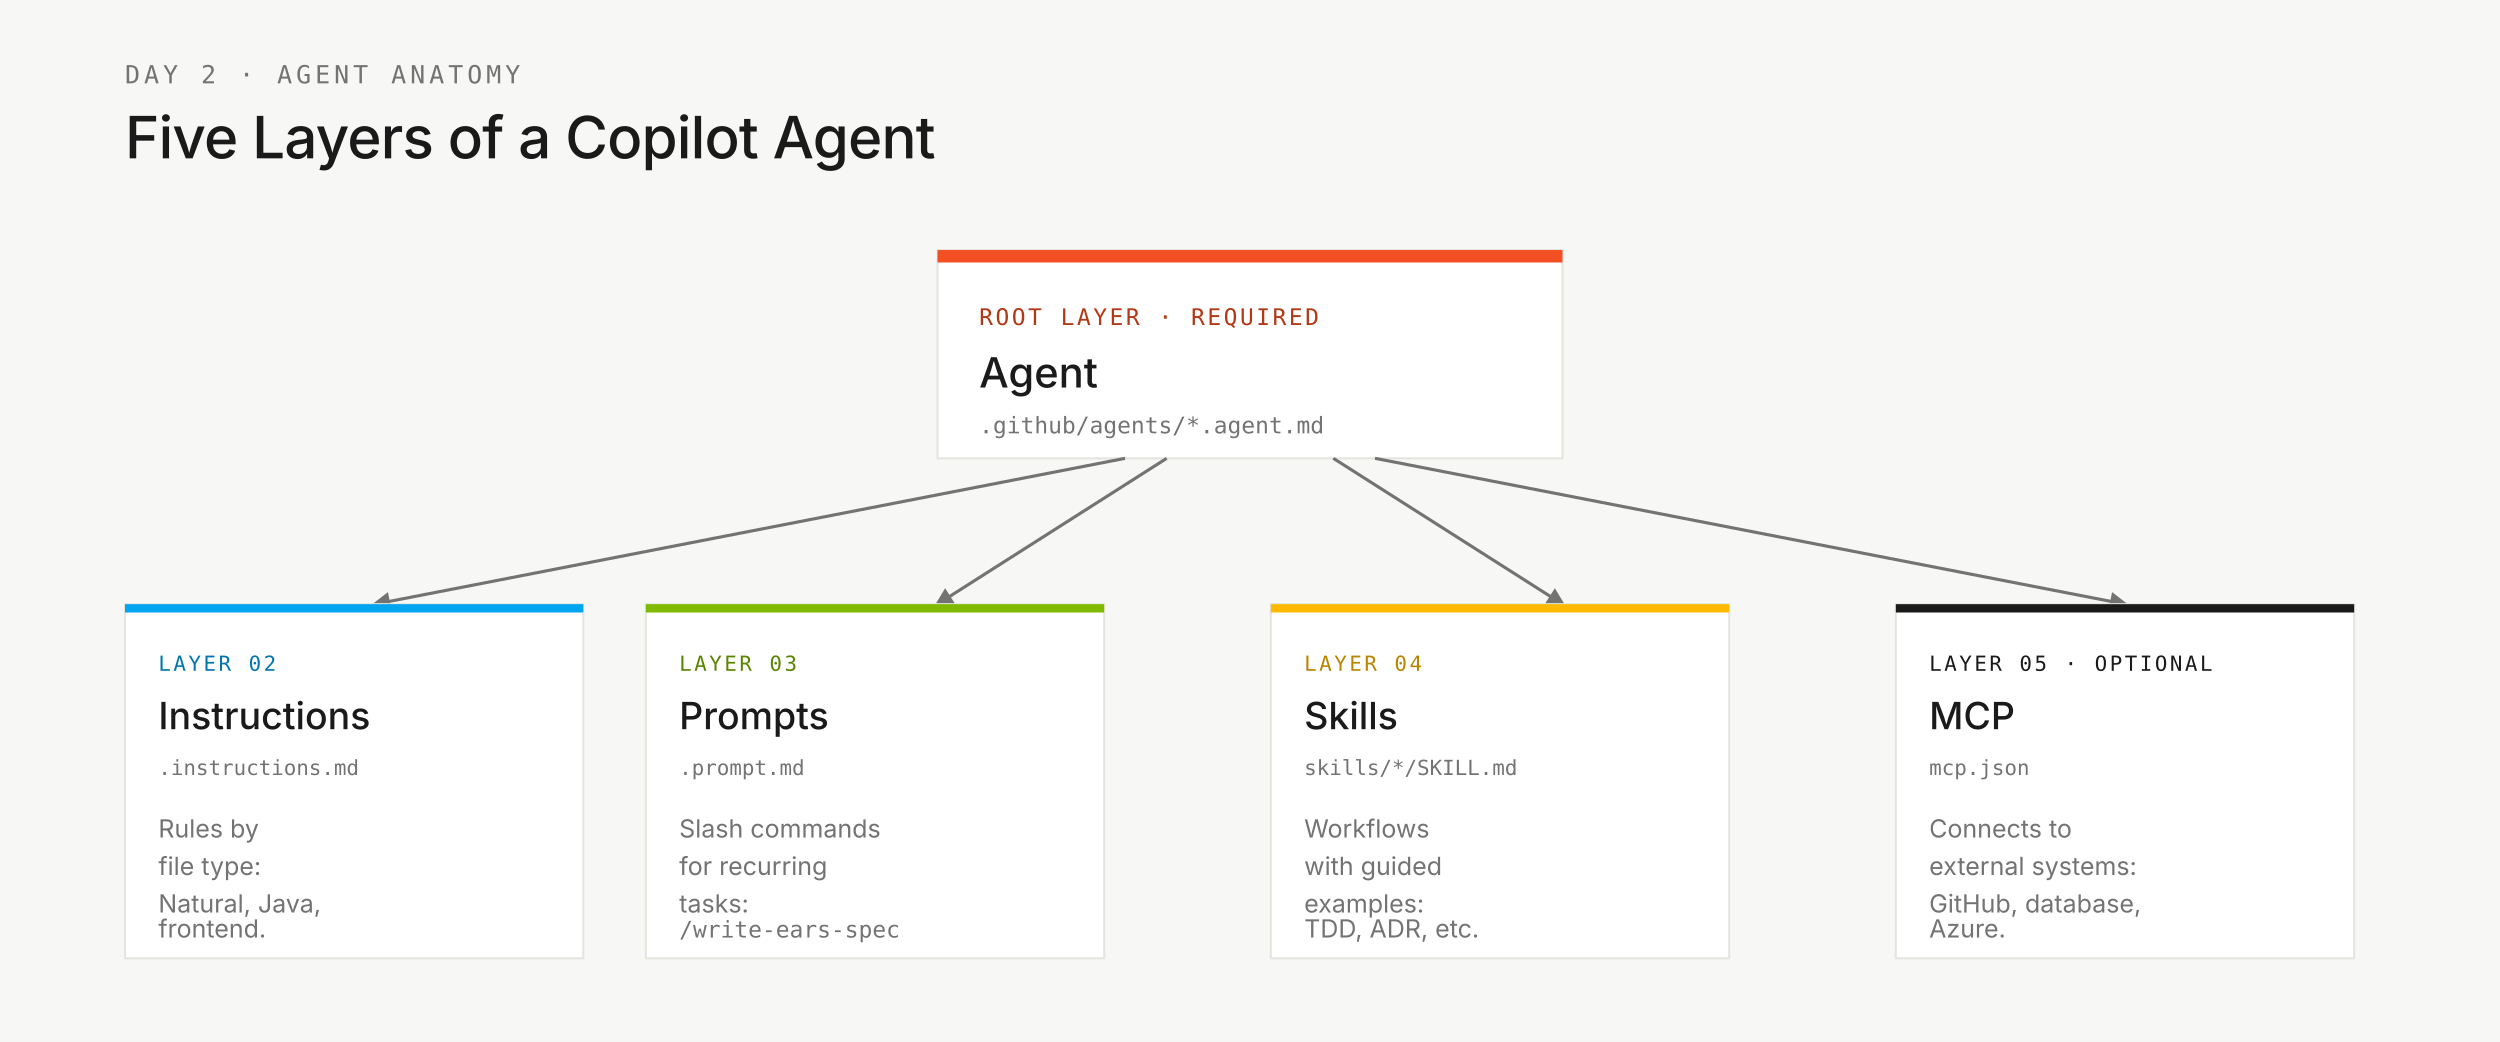
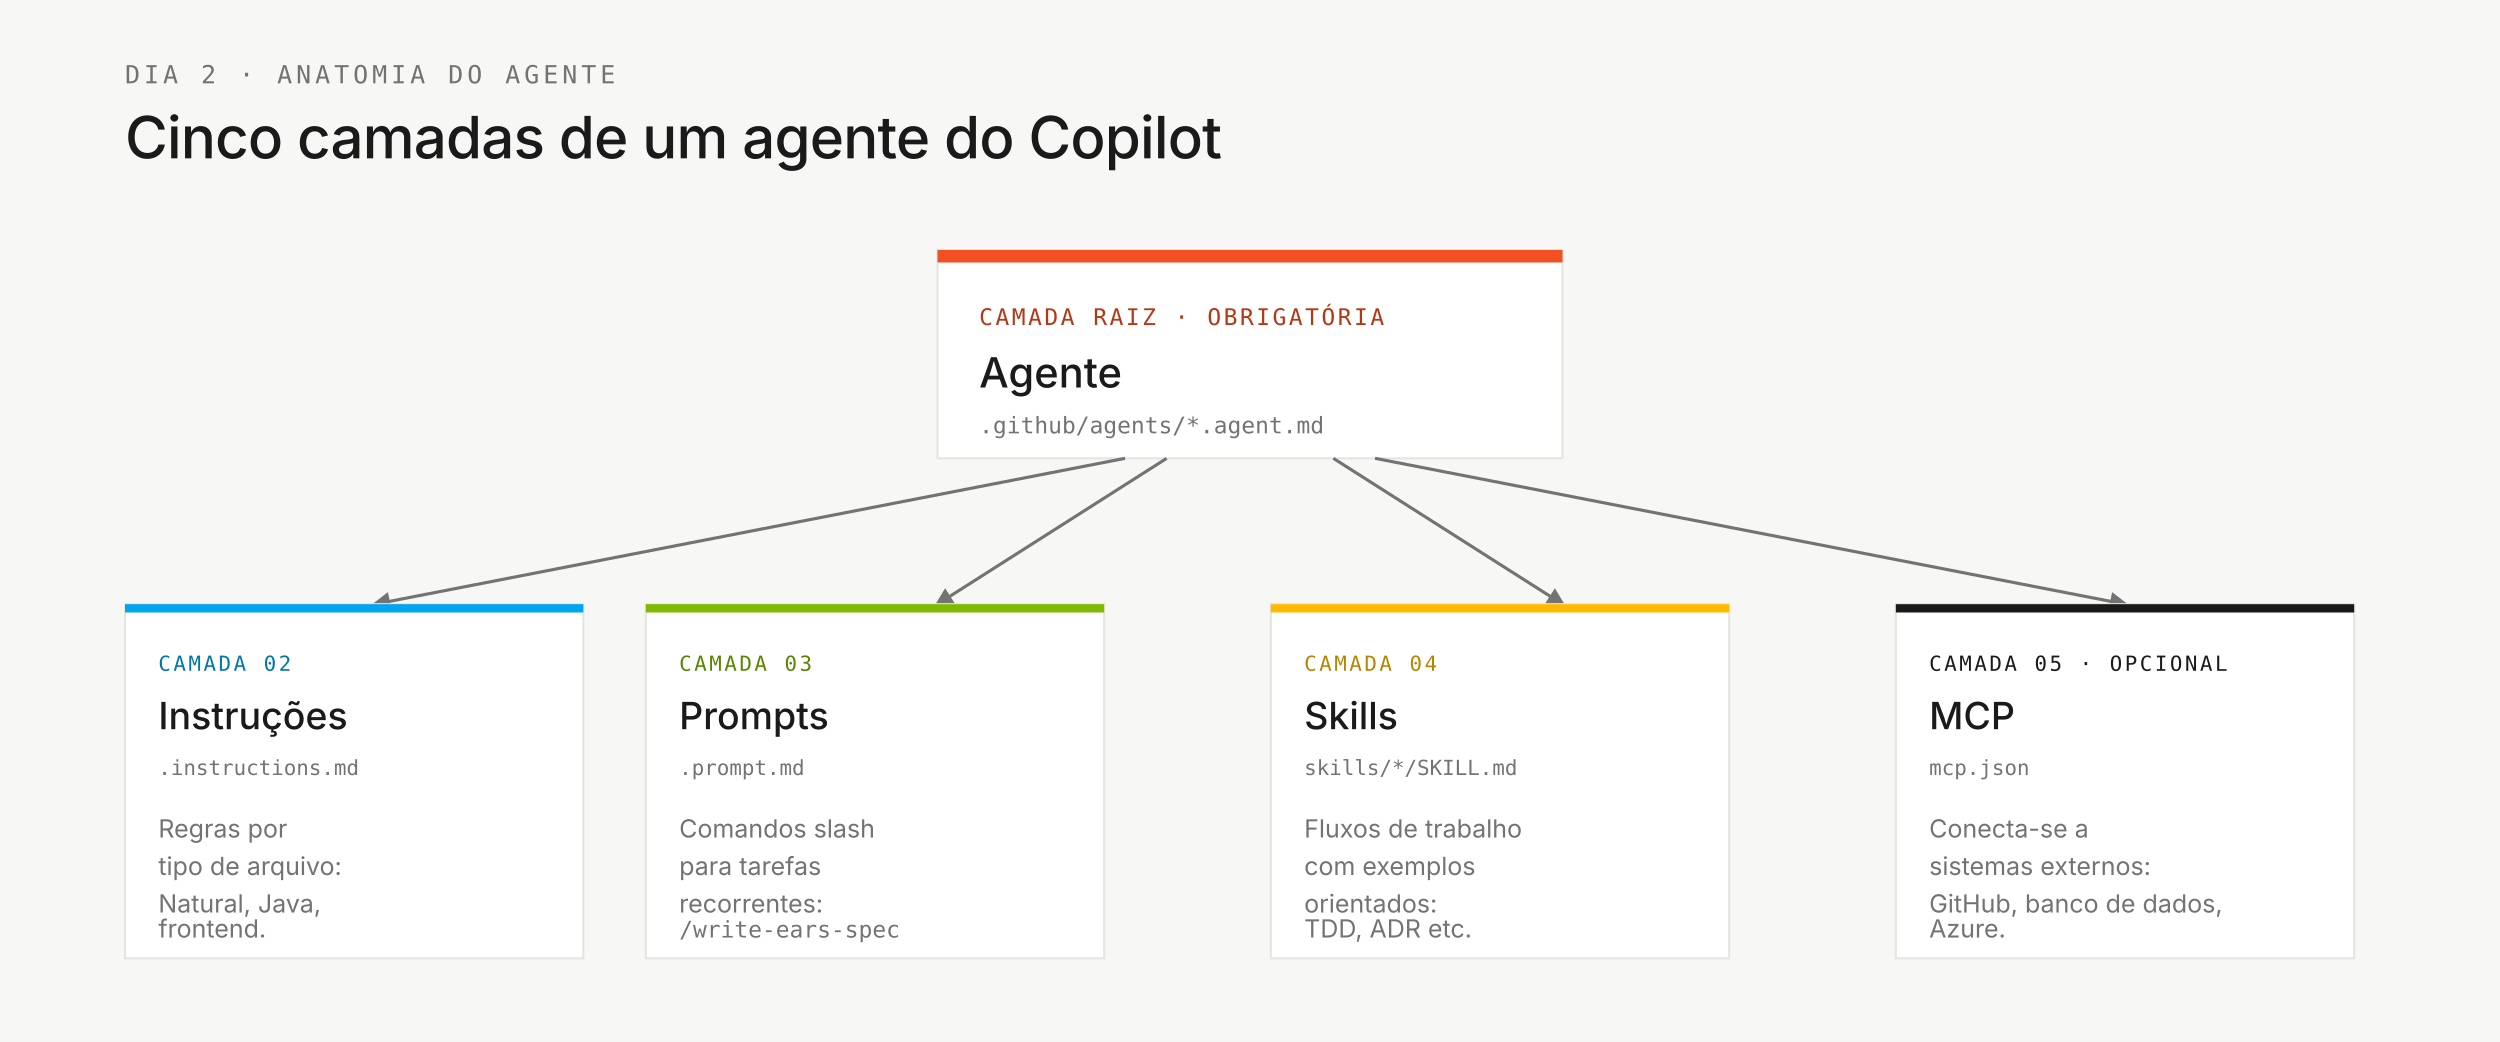
<svg xmlns="http://www.w3.org/2000/svg" viewBox="0 0 1200 500" font-family="Inter, system-ui, sans-serif">
  <rect width="1200" height="500" fill="#F7F7F5" />
-   <text x="60" y="40" fill="#737373" font-family="JetBrains Mono, monospace" font-size="12" font-weight="500" letter-spacing="1.9">DAY 2 · AGENT ANATOMY</text>
-   <text x="60" y="76" fill="#1A1A1A" font-size="28" font-weight="500" letter-spacing="-0.4">Five Layers of a Copilot Agent</text>
+   <text x="60" y="40" fill="#737373" font-family="JetBrains Mono, monospace" font-size="12" font-weight="500" letter-spacing="1.9">DIA 2 · ANATOMIA DO AGENTE</text>
+   <text x="60" y="76" fill="#1A1A1A" font-size="28" font-weight="500" letter-spacing="-0.4">Cinco camadas de um agente do Copilot</text>
  <g transform="translate(450, 120)">
    <rect width="300" height="100" fill="#FFFFFF" stroke="#E5E5E0" stroke-width="1" />
    <rect x="0" y="0" width="300" height="6" fill="#F25022" />
-     <text x="20" y="36" fill="#B33816" font-family="JetBrains Mono, monospace" font-size="11" font-weight="500" letter-spacing="1.2">ROOT LAYER · REQUIRED</text>
-     <text x="20" y="66" fill="#1A1A1A" font-size="20" font-weight="500">Agent</text>
+     <text x="20" y="36" fill="#B33816" font-family="JetBrains Mono, monospace" font-size="11" font-weight="500" letter-spacing="1.2">CAMADA RAIZ · OBRIGATÓRIA</text>
+     <text x="20" y="66" fill="#1A1A1A" font-size="20" font-weight="500">Agente</text>
    <text x="20" y="88" fill="#737373" font-family="JetBrains Mono, monospace" font-size="11">.github/agents/*.agent.md</text>
  </g>
  <g fill="none" stroke="#737373" stroke-width="1.5">
    <line x1="540" y1="220" x2="180" y2="290" marker-end="url(#arr)" />
    <line x1="560" y1="220" x2="450" y2="290" marker-end="url(#arr)" />
    <line x1="640" y1="220" x2="750" y2="290" marker-end="url(#arr)" />
    <line x1="660" y1="220" x2="1020" y2="290" marker-end="url(#arr)" />
  </g>
  <g transform="translate(60, 290)">
    <rect width="220" height="170" fill="#FFFFFF" stroke="#E5E5E0" stroke-width="1" />
    <rect x="0" y="0" width="220" height="4" fill="#00A4EF" />
-     <text x="16" y="32" fill="#0076AC" font-family="JetBrains Mono, monospace" font-size="10" font-weight="500" letter-spacing="1.2">LAYER 02</text>
-     <text x="16" y="60" fill="#1A1A1A" font-size="18" font-weight="500">Instructions</text>
+     <text x="16" y="32" fill="#0076AC" font-family="JetBrains Mono, monospace" font-size="10" font-weight="500" letter-spacing="1.2">CAMADA 02</text>
+     <text x="16" y="60" fill="#1A1A1A" font-size="18" font-weight="500">Instruções</text>
    <text x="16" y="82" fill="#737373" font-family="JetBrains Mono, monospace" font-size="10">.instructions.md</text>
-     <text x="16" y="112" fill="#737373" font-size="12">Rules by</text>
-     <text x="16" y="130" fill="#737373" font-size="12">file type:</text>
+     <text x="16" y="112" fill="#737373" font-size="12">Regras por</text>
+     <text x="16" y="130" fill="#737373" font-size="12">tipo de arquivo:</text>
    <text x="16" y="148" fill="#737373" font-size="12">Natural, Java,</text>
    <text x="16" y="160" fill="#737373" font-size="12">frontend.</text>
  </g>
  <g transform="translate(310, 290)">
    <rect width="220" height="170" fill="#FFFFFF" stroke="#E5E5E0" stroke-width="1" />
    <rect x="0" y="0" width="220" height="4" fill="#7FBA00" />
-     <text x="16" y="32" fill="#5A8500" font-family="JetBrains Mono, monospace" font-size="10" font-weight="500" letter-spacing="1.2">LAYER 03</text>
+     <text x="16" y="32" fill="#5A8500" font-family="JetBrains Mono, monospace" font-size="10" font-weight="500" letter-spacing="1.2">CAMADA 03</text>
    <text x="16" y="60" fill="#1A1A1A" font-size="18" font-weight="500">Prompts</text>
    <text x="16" y="82" fill="#737373" font-family="JetBrains Mono, monospace" font-size="10">.prompt.md</text>
-     <text x="16" y="112" fill="#737373" font-size="12">Slash commands</text>
-     <text x="16" y="130" fill="#737373" font-size="12">for recurring</text>
-     <text x="16" y="148" fill="#737373" font-size="12">tasks:</text>
+     <text x="16" y="112" fill="#737373" font-size="12">Comandos slash</text>
+     <text x="16" y="130" fill="#737373" font-size="12">para tarefas</text>
+     <text x="16" y="148" fill="#737373" font-size="12">recorrentes:</text>
    <text x="16" y="160" fill="#737373" font-family="JetBrains Mono, monospace" font-size="11">/write-ears-spec</text>
  </g>
  <g transform="translate(610, 290)">
    <rect width="220" height="170" fill="#FFFFFF" stroke="#E5E5E0" stroke-width="1" />
    <rect x="0" y="0" width="220" height="4" fill="#FFB900" />
-     <text x="16" y="32" fill="#B88500" font-family="JetBrains Mono, monospace" font-size="10" font-weight="500" letter-spacing="1.2">LAYER 04</text>
+     <text x="16" y="32" fill="#B88500" font-family="JetBrains Mono, monospace" font-size="10" font-weight="500" letter-spacing="1.2">CAMADA 04</text>
    <text x="16" y="60" fill="#1A1A1A" font-size="18" font-weight="500">Skills</text>
    <text x="16" y="82" fill="#737373" font-family="JetBrains Mono, monospace" font-size="10">skills/*/SKILL.md</text>
-     <text x="16" y="112" fill="#737373" font-size="12">Workflows</text>
-     <text x="16" y="130" fill="#737373" font-size="12">with guided</text>
-     <text x="16" y="148" fill="#737373" font-size="12">examples:</text>
-     <text x="16" y="160" fill="#737373" font-size="12">TDD, ADR, etc.</text>
+     <text x="16" y="112" fill="#737373" font-size="12">Fluxos de trabalho</text>
+     <text x="16" y="130" fill="#737373" font-size="12">com exemplos</text>
+     <text x="16" y="148" fill="#737373" font-size="12">orientados:</text>
+     <text x="16" y="160" fill="#737373" font-size="12">TDD, ADR etc.</text>
  </g>
  <g transform="translate(910, 290)">
    <rect width="220" height="170" fill="#FFFFFF" stroke="#E5E5E0" stroke-width="1" />
    <rect x="0" y="0" width="220" height="4" fill="#1A1A1A" />
-     <text x="16" y="32" fill="#1A1A1A" font-family="JetBrains Mono, monospace" font-size="10" font-weight="500" letter-spacing="1.2">LAYER 05 · OPTIONAL</text>
+     <text x="16" y="32" fill="#1A1A1A" font-family="JetBrains Mono, monospace" font-size="10" font-weight="500" letter-spacing="1.2">CAMADA 05 · OPCIONAL</text>
    <text x="16" y="60" fill="#1A1A1A" font-size="18" font-weight="500">MCP</text>
    <text x="16" y="82" fill="#737373" font-family="JetBrains Mono, monospace" font-size="10">mcp.json</text>
-     <text x="16" y="112" fill="#737373" font-size="12">Connects to</text>
-     <text x="16" y="130" fill="#737373" font-size="12">external systems:</text>
-     <text x="16" y="148" fill="#737373" font-size="12">GitHub, database,</text>
+     <text x="16" y="112" fill="#737373" font-size="12">Conecta-se a</text>
+     <text x="16" y="130" fill="#737373" font-size="12">sistemas externos:</text>
+     <text x="16" y="148" fill="#737373" font-size="12">GitHub, banco de dados,</text>
    <text x="16" y="160" fill="#737373" font-size="12">Azure.</text>
  </g>
  <defs>
    <marker id="arr" viewBox="0 0 10 10" refX="8" refY="5" markerWidth="6" markerHeight="6" orient="auto">
      <path d="M0,0 L10,5 L0,10 z" fill="#737373" />
    </marker>
  </defs>
</svg>
